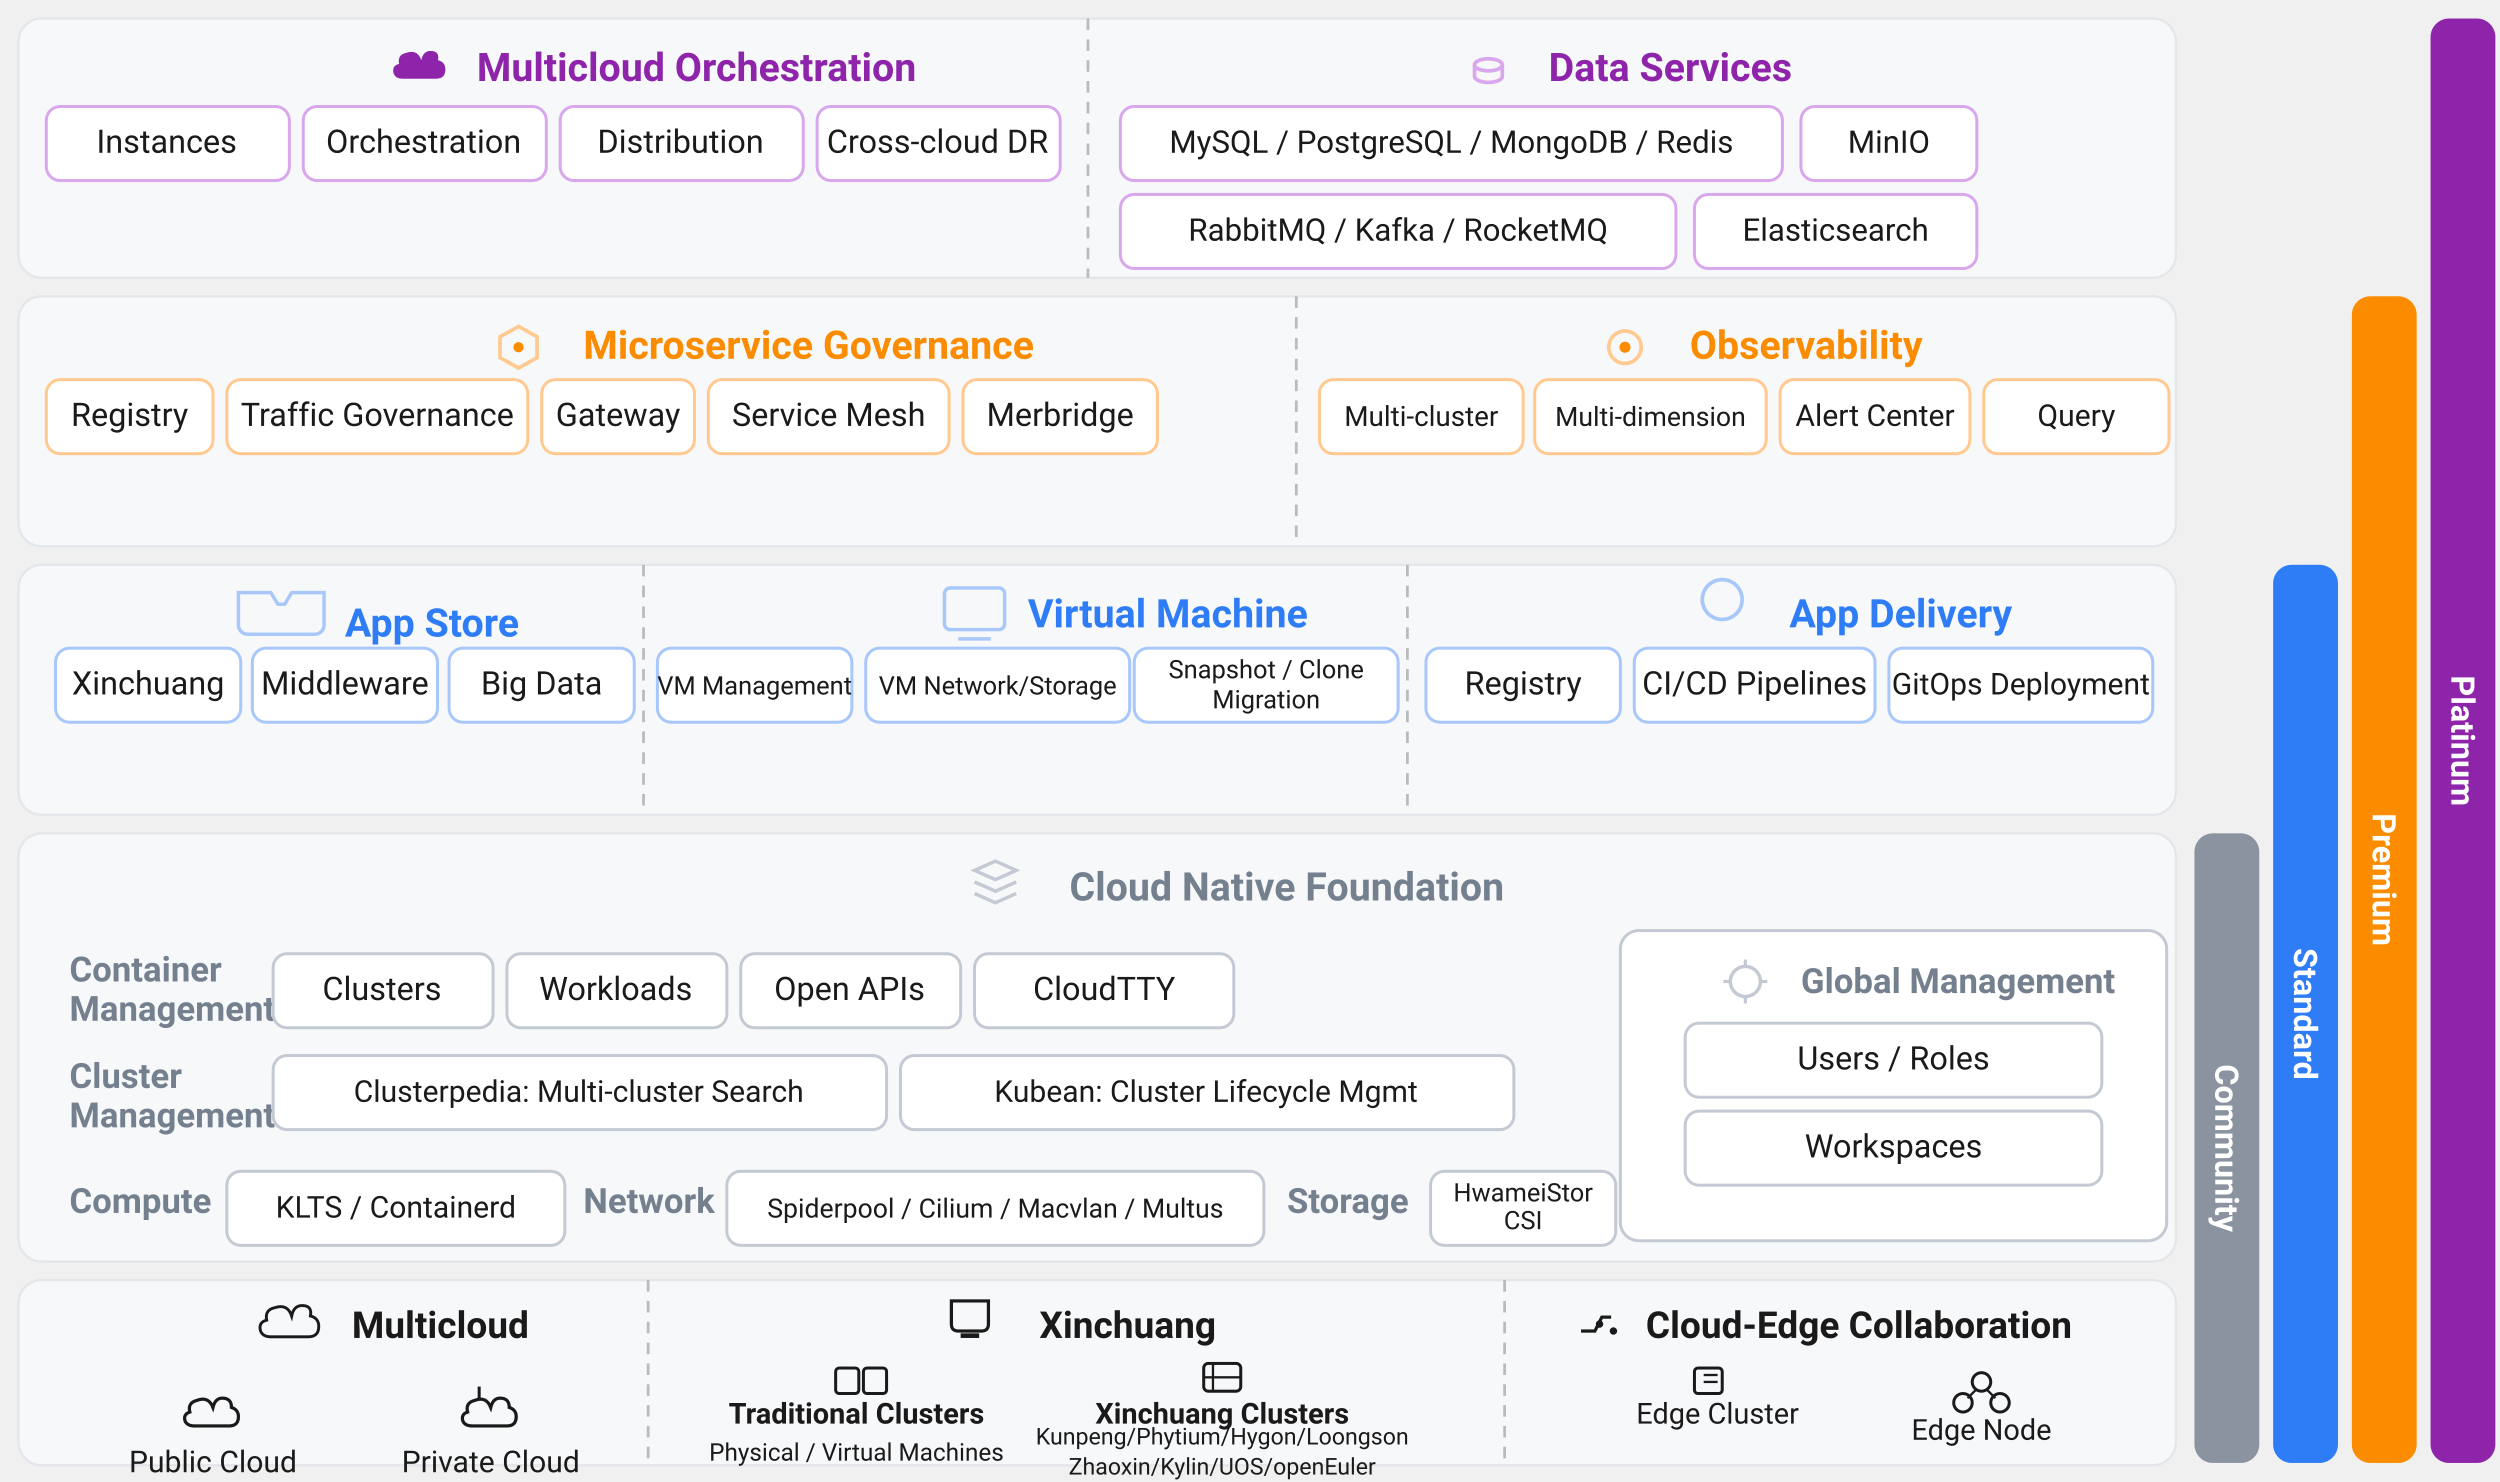
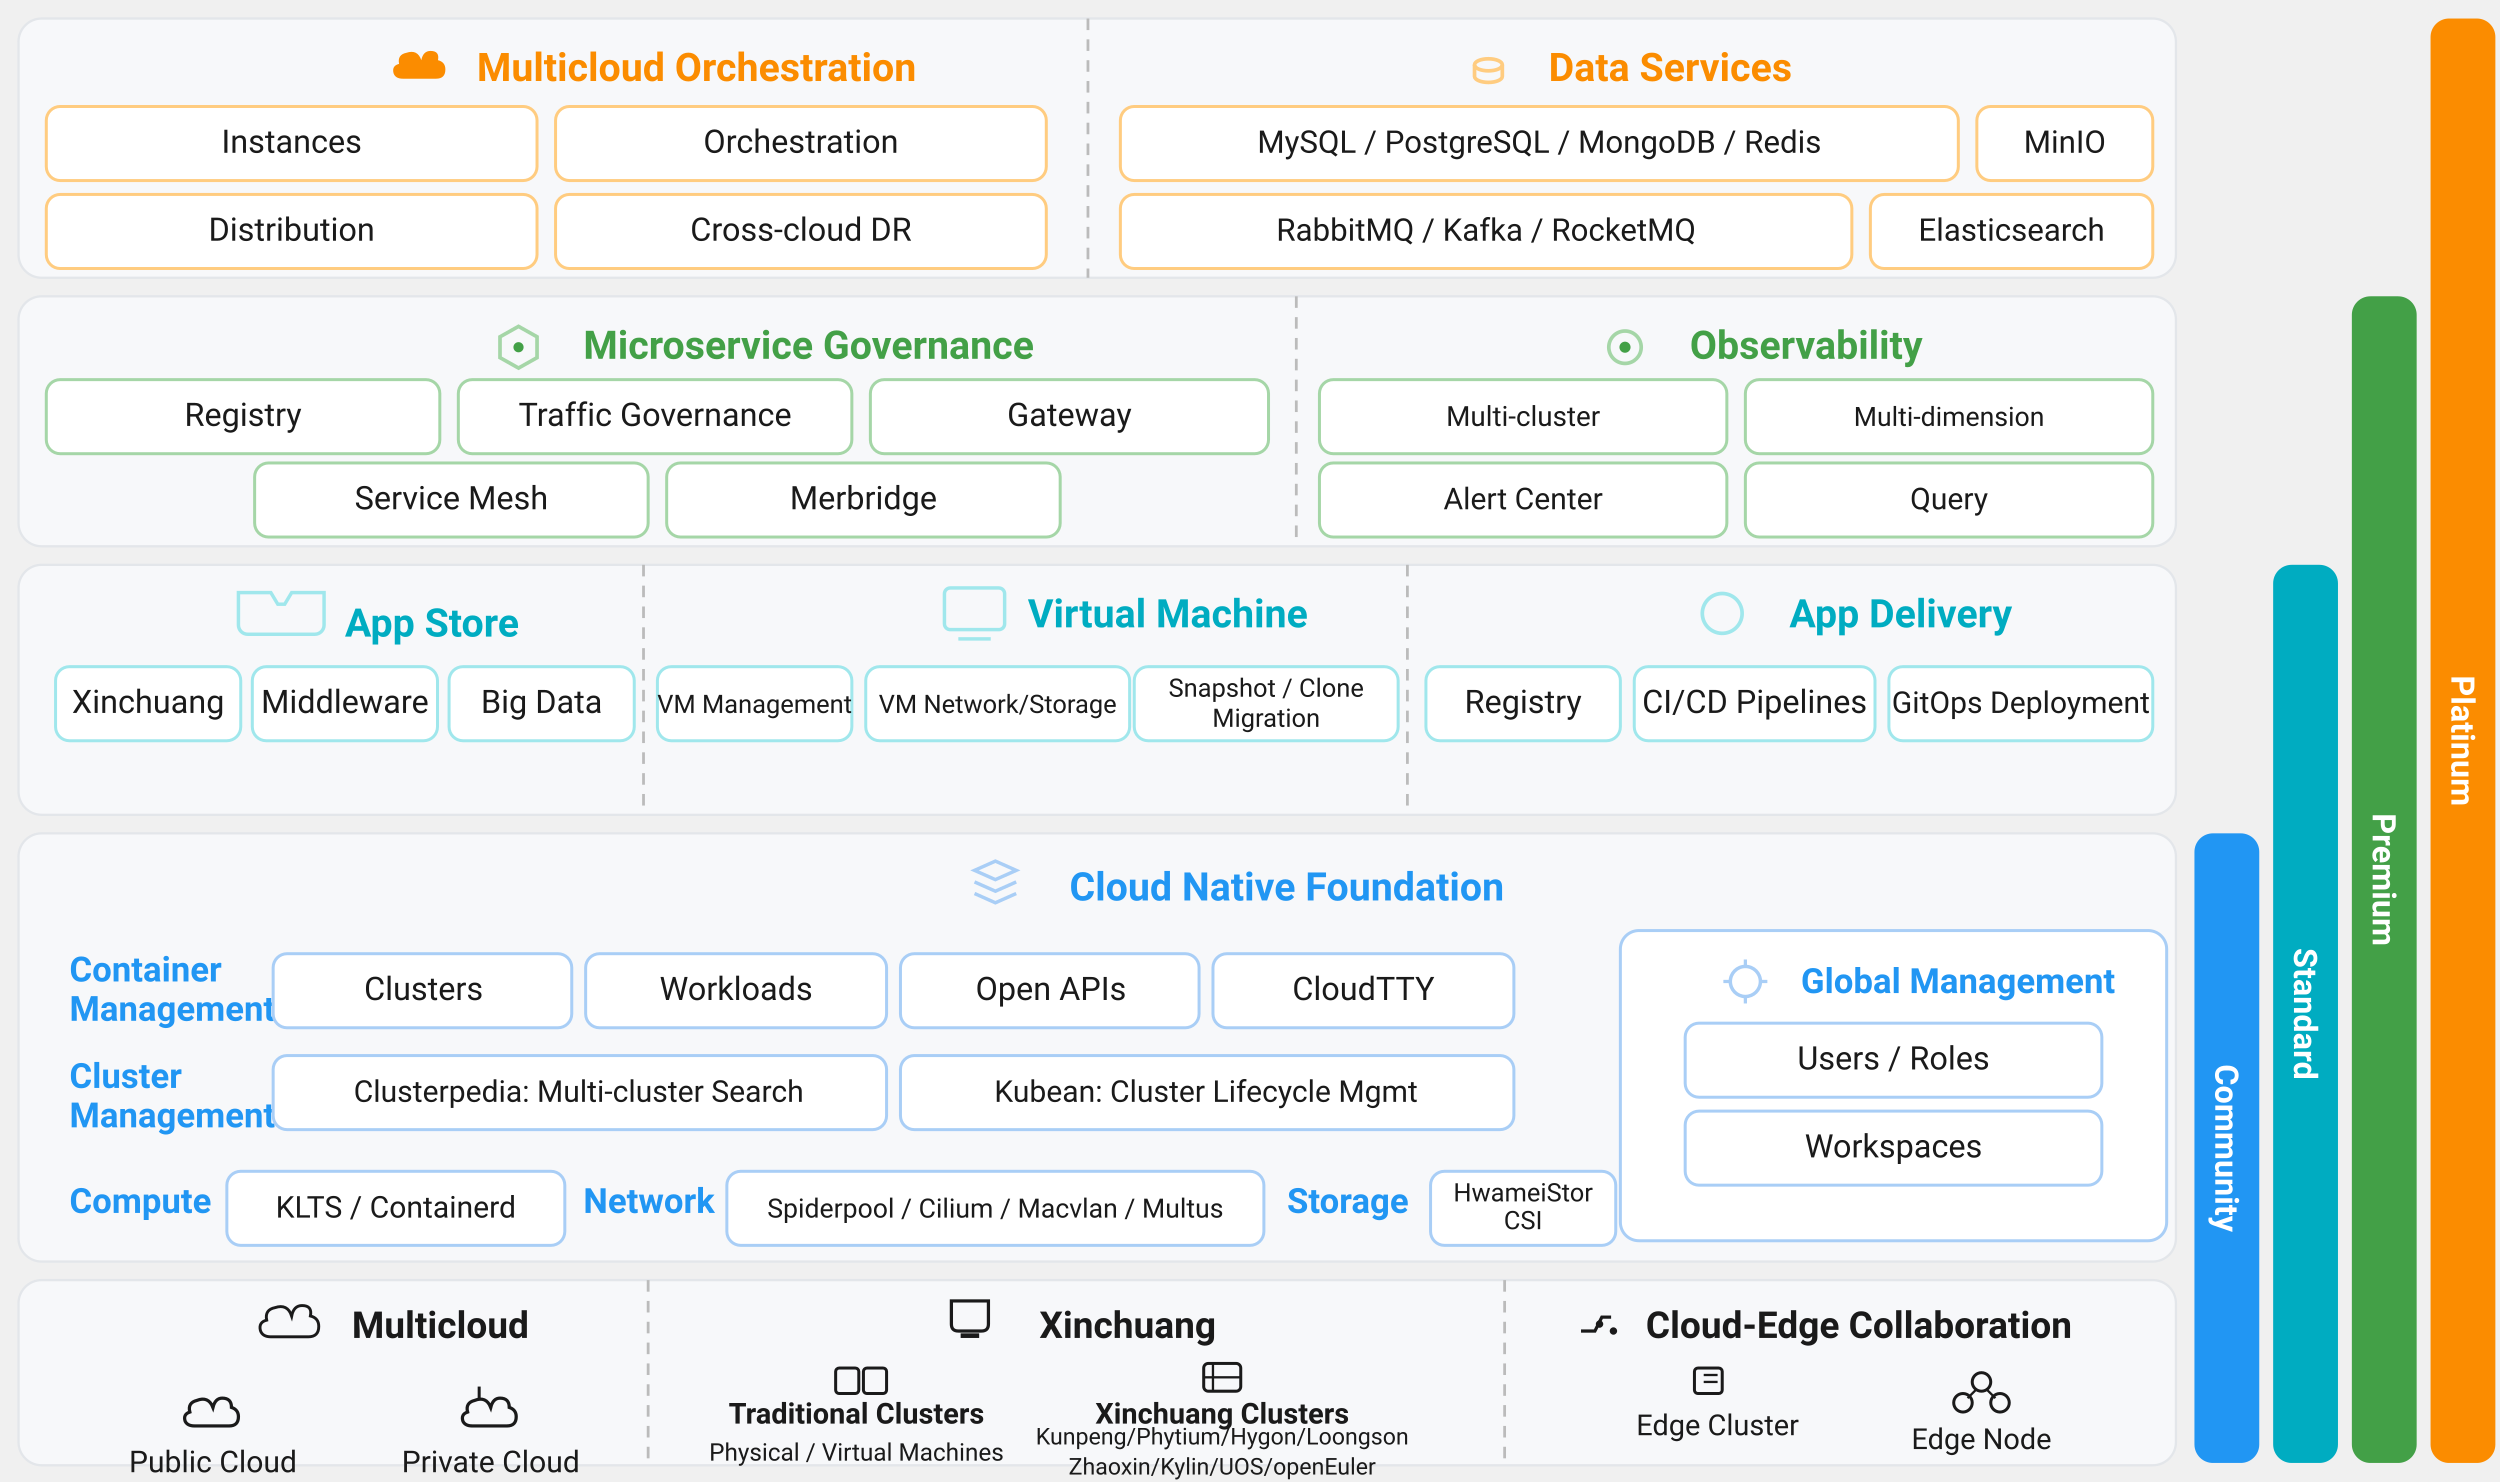
<svg xmlns="http://www.w3.org/2000/svg" class="dce-arch" viewBox="0 0 1080 640" font-family="system-ui,-apple-system,'Segoe UI',Roboto,'Helvetica Neue',Arial,sans-serif">
  <style>
    .dce-arch .a-bg   { fill: #F7F8FA; stroke: #E3E6EA; }
    .dce-arch .a-fill { fill: #ffffff; }
    .dce-arch .a-bar  { fill: #ffffff; stroke: #D9DDE2; }
    .dce-arch .a-fg   { fill: #1a1a1a; }
    .dce-arch .a-fgS  { stroke: #1a1a1a; }
    .dce-arch .a-dash { stroke: #BBBBBB; }
-     .dce-arch .a-tP { fill: #8E24AA; }
-     .dce-arch .a-tO { fill: #FB8C00; }
-     .dce-arch .a-tB { fill: #2E7CF6; }
-     .dce-arch .a-tG { fill: #75808F; }
-     .dce-arch .a-sP { stroke: #D8A7EC; }
-     .dce-arch .a-sO { stroke: #FFC98F; }
-     .dce-arch .a-sB { stroke: #A8C7FA; }
-     .dce-arch .a-sG { stroke: #C4CAD3; }
+     .dce-arch .a-tP { fill: #FB8C00; }
+     .dce-arch .a-tO { fill: #43A047; }
+     .dce-arch .a-tB { fill: #00ACC1; }
+     .dce-arch .a-tG { fill: #2196F3; }
+     .dce-arch .a-sP { stroke: #FFCC80; }
+     .dce-arch .a-sO { stroke: #A5D6A7; }
+     .dce-arch .a-sB { stroke: #A0E7EC; }
+     .dce-arch .a-sG { stroke: #A9CEF6; }
    @media (prefers-color-scheme: dark) {
      .dce-arch .a-bg   { fill: #1F2227; stroke: #343A44; }
      .dce-arch .a-fill { fill: #2A2F36; }
      .dce-arch .a-bar  { fill: #2A2F36; stroke: #3C434E; }
      .dce-arch .a-fg   { fill: #E6E8EB; }
      .dce-arch .a-fgS  { stroke: #E6E8EB; }
      .dce-arch .a-dash { stroke: #7A8088; }
-       .dce-arch .a-tP { fill: #D1A3E8; }
-       .dce-arch .a-tO { fill: #FFB74D; }
-       .dce-arch .a-tB { fill: #82ADEF; }
-       .dce-arch .a-tG { fill: #A6AEBA; }
+       .dce-arch .a-tP { fill: #FFB74D; }
+       .dce-arch .a-tO { fill: #81C784; }
+       .dce-arch .a-tB { fill: #4DD0E1; }
+       .dce-arch .a-tG { fill: #64B5F6; }
    }
  </style>
  <rect x="8" y="8" width="932" height="112" rx="10" class="a-bg" />
  <line x1="470" y1="8" x2="470" y2="120" class="a-dash" stroke-width="1.2" stroke-dasharray="5 4" />
  <g transform="translate(206,30)">
    <path d="M0,-5 Q-2,-11 -8,-9 Q-13,-8 -12,-3 Q-16,-2 -15,2 Q-14,5 -10,5 L8,5 Q13,5 13,0 Q13,-4 9,-5 Q10,-10 5,-10 Q1,-10 0,-5 Z" class="a-tP" transform="translate(-24,0) scale(0.8)" />
    <text x="0" y="5" font-size="17" font-weight="700" class="a-tP">Multicloud Orchestration</text>
  </g>
  <g font-size="14" class="a-fg" text-anchor="middle">
-     <rect x="20" y="46" width="105" height="32" rx="6" class="a-fill a-sP" stroke-width="1.3" />
-     <text x="72" y="66">Instances</text>
-     <rect x="131" y="46" width="105" height="32" rx="6" class="a-fill a-sP" stroke-width="1.3" />
-     <text x="183" y="66">Orchestration</text>
-     <rect x="242" y="46" width="105" height="32" rx="6" class="a-fill a-sP" stroke-width="1.3" />
-     <text x="294" y="66">Distribution</text>
-     <rect x="353" y="46" width="105" height="32" rx="6" class="a-fill a-sP" stroke-width="1.3" />
-     <text x="405" y="66">Cross-cloud DR</text>
+     <rect x="20" y="46" width="212" height="32" rx="6" class="a-fill a-sP" stroke-width="1.3" />
+     <text x="126" y="66">Instances</text>
+     <rect x="240" y="46" width="212" height="32" rx="6" class="a-fill a-sP" stroke-width="1.3" />
+     <text x="346" y="66">Orchestration</text>
+     <rect x="20" y="84" width="212" height="32" rx="6" class="a-fill a-sP" stroke-width="1.3" />
+     <text x="126" y="104">Distribution</text>
+     <rect x="240" y="84" width="212" height="32" rx="6" class="a-fill a-sP" stroke-width="1.3" />
+     <text x="346" y="104">Cross-cloud DR</text>
  </g>
  <g transform="translate(669,30)">
    <ellipse cx="-26" cy="-2" rx="6" ry="2.6" fill="none" class="a-sP" stroke-width="1.6" />
    <path d="M-32,-2 V3 A6,2.6 0 0 0 -20,3 V-2" fill="none" class="a-sP" stroke-width="1.6" />
    <text x="0" y="5" font-size="17" font-weight="700" class="a-tP">Data Services</text>
  </g>
  <g font-size="13.5" class="a-fg">
-     <rect x="484" y="46" width="286" height="32" rx="6" class="a-fill a-sP" stroke-width="1.3" />
-     <text x="627" y="66" text-anchor="middle">MySQL / PostgreSQL / MongoDB / Redis</text>
-     <rect x="778" y="46" width="76" height="32" rx="6" class="a-fill a-sP" stroke-width="1.3" />
-     <text x="816" y="66" text-anchor="middle">MinIO</text>
-     <rect x="484" y="84" width="240" height="32" rx="6" class="a-fill a-sP" stroke-width="1.3" />
-     <text x="604" y="104" text-anchor="middle">RabbitMQ / Kafka / RocketMQ</text>
-     <rect x="732" y="84" width="122" height="32" rx="6" class="a-fill a-sP" stroke-width="1.3" />
-     <text x="793" y="104" text-anchor="middle">Elasticsearch</text>
+     <rect x="484" y="46" width="362" height="32" rx="6" class="a-fill a-sP" stroke-width="1.3" />
+     <text x="665" y="66" text-anchor="middle">MySQL / PostgreSQL / MongoDB / Redis</text>
+     <rect x="854" y="46" width="76" height="32" rx="6" class="a-fill a-sP" stroke-width="1.3" />
+     <text x="892" y="66" text-anchor="middle">MinIO</text>
+     <rect x="484" y="84" width="316" height="32" rx="6" class="a-fill a-sP" stroke-width="1.3" />
+     <text x="642" y="104" text-anchor="middle">RabbitMQ / Kafka / RocketMQ</text>
+     <rect x="808" y="84" width="122" height="32" rx="6" class="a-fill a-sP" stroke-width="1.3" />
+     <text x="869" y="104" text-anchor="middle">Elasticsearch</text>
  </g>
  <rect x="8" y="128" width="932" height="108" rx="10" class="a-bg" />
  <line x1="560" y1="128" x2="560" y2="236" class="a-dash" stroke-width="1.2" stroke-dasharray="5 4" />
  <g transform="translate(252,150)">
    <path d="M0,-9 L8,-4.5 L8,4.5 L0,9 L-8,4.5 L-8,-4.5 Z" fill="none" class="a-sO" stroke-width="1.6" transform="translate(-28,0)" />
    <circle r="2.2" class="a-tO" transform="translate(-28,0)" />
    <text x="0" y="5" font-size="17" font-weight="700" class="a-tO">Microservice Governance</text>
  </g>
  <g font-size="14" class="a-fg" text-anchor="middle">
-     <rect x="20" y="164" width="72" height="32" rx="6" class="a-fill a-sO" stroke-width="1.3" />
-     <text x="56" y="184">Registry</text>
-     <rect x="98" y="164" width="130" height="32" rx="6" class="a-fill a-sO" stroke-width="1.3" />
-     <text x="163" y="184">Traffic Governance</text>
-     <rect x="234" y="164" width="66" height="32" rx="6" class="a-fill a-sO" stroke-width="1.3" />
-     <text x="267" y="184">Gateway</text>
-     <rect x="306" y="164" width="104" height="32" rx="6" class="a-fill a-sO" stroke-width="1.3" />
-     <text x="358" y="184">Service Mesh</text>
-     <rect x="416" y="164" width="84" height="32" rx="6" class="a-fill a-sO" stroke-width="1.3" />
-     <text x="458" y="184">Merbridge</text>
+     <rect x="20" y="164" width="170" height="32" rx="6" class="a-fill a-sO" stroke-width="1.3" />
+     <text x="105" y="184">Registry</text>
+     <rect x="198" y="164" width="170" height="32" rx="6" class="a-fill a-sO" stroke-width="1.3" />
+     <text x="283" y="184">Traffic Governance</text>
+     <rect x="376" y="164" width="172" height="32" rx="6" class="a-fill a-sO" stroke-width="1.3" />
+     <text x="462" y="184">Gateway</text>
+     <rect x="110" y="200" width="170" height="32" rx="6" class="a-fill a-sO" stroke-width="1.3" />
+     <text x="195" y="220">Service Mesh</text>
+     <rect x="288" y="200" width="170" height="32" rx="6" class="a-fill a-sO" stroke-width="1.3" />
+     <text x="373" y="220">Merbridge</text>
  </g>
  <g transform="translate(730,150)">
    <circle cx="-28" cy="0" r="7" fill="none" class="a-sO" stroke-width="1.6" />
    <circle cx="-28" cy="0" r="2.4" class="a-tO" />
    <text x="0" y="5" font-size="17" font-weight="700" class="a-tO">Observability</text>
  </g>
  <g font-size="14" class="a-fg" text-anchor="middle">
-     <rect x="570" y="164" width="88" height="32" rx="6" class="a-fill a-sO" stroke-width="1.3" />
-     <text x="614" y="184" font-size="12">Multi-cluster</text>
-     <rect x="663" y="164" width="100" height="32" rx="6" class="a-fill a-sO" stroke-width="1.3" />
-     <text x="713" y="184" font-size="11.5">Multi-dimension</text>
-     <rect x="769" y="164" width="82" height="32" rx="6" class="a-fill a-sO" stroke-width="1.3" />
-     <text x="810" y="184" font-size="13">Alert Center</text>
-     <rect x="857" y="164" width="80" height="32" rx="6" class="a-fill a-sO" stroke-width="1.3" />
-     <text x="897" y="184" font-size="13">Query</text>
+     <rect x="570" y="164" width="176" height="32" rx="6" class="a-fill a-sO" stroke-width="1.3" />
+     <text x="658" y="184" font-size="12">Multi-cluster</text>
+     <rect x="754" y="164" width="176" height="32" rx="6" class="a-fill a-sO" stroke-width="1.3" />
+     <text x="842" y="184" font-size="11.5">Multi-dimension</text>
+     <rect x="570" y="200" width="176" height="32" rx="6" class="a-fill a-sO" stroke-width="1.3" />
+     <text x="658" y="220" font-size="13">Alert Center</text>
+     <rect x="754" y="200" width="176" height="32" rx="6" class="a-fill a-sO" stroke-width="1.3" />
+     <text x="842" y="220" font-size="13">Query</text>
  </g>
  <rect x="8" y="244" width="932" height="108" rx="10" class="a-bg" />
  <line x1="278" y1="244" x2="278" y2="352" class="a-dash" stroke-width="1.2" stroke-dasharray="5 4" />
  <line x1="608" y1="244" x2="608" y2="352" class="a-dash" stroke-width="1.2" stroke-dasharray="5 4" />
  <g transform="translate(149,266)">
    <path d="M-32,-6 h14 l3,5 h3 l3,-5 h14 v14 a4,4 0 0 1 -4,4 h-29 a4,4 0 0 1 -4,-4 Z" fill="none" class="a-sB" stroke-width="1.5" transform="translate(-14,-4)" />
    <text x="0" y="9" font-size="17" font-weight="700" class="a-tB">App Store</text>
  </g>
  <g font-size="14" class="a-fg" text-anchor="middle">
-     <rect x="24" y="280" width="80" height="32" rx="6" class="a-fill a-sB" stroke-width="1.3" />
-     <text x="64" y="300">Xinchuang</text>
-     <rect x="109" y="280" width="80" height="32" rx="6" class="a-fill a-sB" stroke-width="1.3" />
-     <text x="149" y="300">Middleware</text>
-     <rect x="194" y="280" width="80" height="32" rx="6" class="a-fill a-sB" stroke-width="1.3" />
-     <text x="234" y="300">Big Data</text>
+     <rect x="24" y="288" width="80" height="32" rx="6" class="a-fill a-sB" stroke-width="1.3" />
+     <text x="64" y="308">Xinchuang</text>
+     <rect x="109" y="288" width="80" height="32" rx="6" class="a-fill a-sB" stroke-width="1.3" />
+     <text x="149" y="308">Middleware</text>
+     <rect x="194" y="288" width="80" height="32" rx="6" class="a-fill a-sB" stroke-width="1.3" />
+     <text x="234" y="308">Big Data</text>
  </g>
  <g transform="translate(444,266)">
    <rect x="-36" y="-12" width="26" height="18" rx="2.5" fill="none" class="a-sB" stroke-width="1.5" />
    <line x1="-30" y1="10" x2="-16" y2="10" class="a-sB" stroke-width="1.5" />
    <text x="0" y="5" font-size="17" font-weight="700" class="a-tB">Virtual Machine</text>
  </g>
  <g font-size="13" class="a-fg" text-anchor="middle">
-     <rect x="284" y="280" width="84" height="32" rx="6" class="a-fill a-sB" stroke-width="1.3" />
-     <text x="326" y="300" font-size="11">VM Management</text>
-     <rect x="374" y="280" width="114" height="32" rx="6" class="a-fill a-sB" stroke-width="1.3" />
-     <text x="431" y="300" font-size="11">VM Network/Storage</text>
-     <rect x="490" y="280" width="114" height="32" rx="6" class="a-fill a-sB" stroke-width="1.3" />
-     <text x="547" y="293" font-size="11">Snapshot / Clone</text>
-     <text x="547" y="306" font-size="11">Migration</text>
+     <rect x="284" y="288" width="84" height="32" rx="6" class="a-fill a-sB" stroke-width="1.3" />
+     <text x="326" y="308" font-size="11">VM Management</text>
+     <rect x="374" y="288" width="114" height="32" rx="6" class="a-fill a-sB" stroke-width="1.3" />
+     <text x="431" y="308" font-size="11">VM Network/Storage</text>
+     <rect x="490" y="288" width="114" height="32" rx="6" class="a-fill a-sB" stroke-width="1.3" />
+     <text x="547" y="301" font-size="11">Snapshot / Clone</text>
+     <text x="547" y="314" font-size="11">Migration</text>
  </g>
  <g transform="translate(773,266)">
-     <path d="M-34,-6 A8,8 0 1 1 -20,4 M-20,4 A8,8 0 1 1 -34,-6" fill="none" class="a-sB" stroke-width="1.6" transform="translate(-2,-6)" />
+     <path d="M-34,-6 A8,8 0 1 1 -20,4 M-20,4 A8,8 0 1 1 -34,-6" fill="none" class="a-sB" stroke-width="1.6" transform="translate(-2,0)" />
    <text x="0" y="5" font-size="17" font-weight="700" class="a-tB">App Delivery</text>
  </g>
  <g font-size="14" class="a-fg" text-anchor="middle">
-     <rect x="616" y="280" width="84" height="32" rx="6" class="a-fill a-sB" stroke-width="1.3" />
-     <text x="658" y="300">Registry</text>
-     <rect x="706" y="280" width="104" height="32" rx="6" class="a-fill a-sB" stroke-width="1.3" />
-     <text x="758" y="300">CI/CD Pipelines</text>
-     <rect x="816" y="280" width="114" height="32" rx="6" class="a-fill a-sB" stroke-width="1.3" />
-     <text x="873" y="300" font-size="13">GitOps Deployment</text>
+     <rect x="616" y="288" width="84" height="32" rx="6" class="a-fill a-sB" stroke-width="1.3" />
+     <text x="658" y="308">Registry</text>
+     <rect x="706" y="288" width="104" height="32" rx="6" class="a-fill a-sB" stroke-width="1.3" />
+     <text x="758" y="308">CI/CD Pipelines</text>
+     <rect x="816" y="288" width="114" height="32" rx="6" class="a-fill a-sB" stroke-width="1.3" />
+     <text x="873" y="308" font-size="13">GitOps Deployment</text>
  </g>
  <rect x="8" y="360" width="932" height="185" rx="10" class="a-bg" />
  <g transform="translate(462,384)">
    <path d="M-9,-6 L0,-10 L9,-6 L0,-2 Z M-9,-1 L0,3 L9,-1 M-9,4 L0,8 L9,4" fill="none" class="a-sG" stroke-width="1.5" transform="translate(-32,-2)" />
    <text x="0" y="5" font-size="17" font-weight="700" class="a-tG">Cloud Native Foundation</text>
  </g>
  <rect x="700" y="402" width="236" height="134" rx="8" class="a-fill a-sG" stroke-width="1.3" />
  <g transform="translate(778,424)">
    <circle cx="-24" cy="0" r="6.5" fill="none" class="a-sG" stroke-width="1.5" />
    <g class="a-sG" stroke-width="1.4">
      <line x1="-24" y1="-9.5" x2="-24" y2="-6.5" />
      <line x1="-24" y1="6.5" x2="-24" y2="9.5" />
      <line x1="-33.5" y1="0" x2="-30.5" y2="0" />
      <line x1="-17.5" y1="0" x2="-14.5" y2="0" />
    </g>
    <text x="0" y="5" font-size="15" font-weight="700" class="a-tG">Global Management</text>
  </g>
  <g font-size="14" class="a-fg" text-anchor="middle">
    <rect x="728" y="442" width="180" height="32" rx="6" class="a-fill a-sG" stroke-width="1.3" />
    <text x="818" y="462">Users / Roles</text>
    <rect x="728" y="480" width="180" height="32" rx="6" class="a-fill a-sG" stroke-width="1.3" />
    <text x="818" y="500">Workspaces</text>
  </g>
  <text x="30" y="424" font-size="15" font-weight="700" class="a-tG">Container</text>
  <text x="30" y="441" font-size="15" font-weight="700" class="a-tG">Management</text>
  <g font-size="14" class="a-fg" text-anchor="middle">
-     <rect x="118" y="412" width="95" height="32" rx="6" class="a-fill a-sG" stroke-width="1.3" />
-     <text x="165" y="432">Clusters</text>
-     <rect x="219" y="412" width="95" height="32" rx="6" class="a-fill a-sG" stroke-width="1.3" />
-     <text x="266" y="432">Workloads</text>
-     <rect x="320" y="412" width="95" height="32" rx="6" class="a-fill a-sG" stroke-width="1.3" />
-     <text x="367" y="432">Open APIs</text>
-     <rect x="421" y="412" width="112" height="32" rx="6" class="a-fill a-sG" stroke-width="1.3" />
-     <text x="477" y="432">CloudTTY</text>
+     <rect x="118" y="412" width="129" height="32" rx="6" class="a-fill a-sG" stroke-width="1.3" />
+     <text x="183" y="432">Clusters</text>
+     <rect x="253" y="412" width="130" height="32" rx="6" class="a-fill a-sG" stroke-width="1.3" />
+     <text x="318" y="432">Workloads</text>
+     <rect x="389" y="412" width="129" height="32" rx="6" class="a-fill a-sG" stroke-width="1.3" />
+     <text x="454" y="432">Open APIs</text>
+     <rect x="524" y="412" width="130" height="32" rx="6" class="a-fill a-sG" stroke-width="1.3" />
+     <text x="589" y="432">CloudTTY</text>
  </g>
  <text x="30" y="470" font-size="15" font-weight="700" class="a-tG">Cluster</text>
  <text x="30" y="487" font-size="15" font-weight="700" class="a-tG">Management</text>
  <g font-size="14" class="a-fg" text-anchor="middle">
    <rect x="118" y="456" width="265" height="32" rx="6" class="a-fill a-sG" stroke-width="1.3" />
    <text x="250" y="476" font-size="13">Clusterpedia: Multi-cluster Search</text>
    <rect x="389" y="456" width="265" height="32" rx="6" class="a-fill a-sG" stroke-width="1.3" />
    <text x="521" y="476" font-size="13">Kubean: Cluster Lifecycle Mgmt</text>
  </g>
  <g font-size="15" font-weight="700" class="a-tG">
    <text x="30" y="524">Compute</text>
    <text x="252" y="524">Network</text>
    <text x="556" y="524">Storage</text>
  </g>
  <g font-size="13" class="a-fg" text-anchor="middle">
    <rect x="98" y="506" width="146" height="32" rx="6" class="a-fill a-sG" stroke-width="1.3" />
    <text x="171" y="526">KLTS / Containerd</text>
    <rect x="314" y="506" width="232" height="32" rx="6" class="a-fill a-sG" stroke-width="1.3" />
    <text x="430" y="526" font-size="11.5">Spiderpool / Cilium / Macvlan / Multus</text>
    <rect x="618" y="506" width="80" height="32" rx="6" class="a-fill a-sG" stroke-width="1.3" />
    <text x="658" y="519" font-size="11">HwameiStor</text>
    <text x="658" y="531" font-size="11">CSI</text>
  </g>
  <rect x="8" y="553" width="932" height="80" rx="10" class="a-bg" />
  <line x1="280" y1="553" x2="280" y2="633" class="a-dash" stroke-width="1.2" stroke-dasharray="5 4" />
  <line x1="650" y1="553" x2="650" y2="633" class="a-dash" stroke-width="1.2" stroke-dasharray="5 4" />
  <g transform="translate(152,573)">
    <path d="M0,-5 Q-2,-11 -8,-9 Q-13,-8 -12,-3 Q-16,-2 -15,2 Q-14,5 -10,5 L8,5 Q13,5 13,0 Q13,-4 9,-5 Q10,-10 5,-10 Q1,-10 0,-5 Z" fill="none" class="a-fgS" stroke-width="1.4" transform="translate(-26,0) scale(0.9)" />
    <text x="0" y="5" font-size="16" font-weight="700" class="a-fg">Multicloud</text>
  </g>
  <g font-size="13" class="a-fg" text-anchor="middle">
    <g transform="translate(92,612)">
      <path d="M0,-4 Q-2,-9 -7,-7 Q-11,-6 -10,-2 Q-13,-1 -12,2 Q-11,4 -8,4 L7,4 Q11,4 11,0 Q11,-3 8,-4 Q8,-8 4,-8 Q1,-8 0,-4 Z" fill="none" class="a-fgS" stroke-width="1.4" />
      <text y="24">Public Cloud</text>
    </g>
    <g transform="translate(212,612)">
      <path d="M0,-4 Q-2,-9 -7,-7 Q-11,-6 -10,-2 Q-13,-1 -12,2 Q-11,4 -8,4 L7,4 Q11,4 11,0 Q11,-3 8,-4 Q8,-8 4,-8 Q1,-8 0,-4 Z" fill="none" class="a-fgS" stroke-width="1.4" />
      <line x1="-5" y1="-8" x2="-5" y2="-13" class="a-fgS" stroke-width="1.3" />
      <text y="24">Private Cloud</text>
    </g>
  </g>
  <g transform="translate(449,573)">
    <path d="M-8,-9 h16 v10 q0,3 -3,3 h-10 q-3,0 -3,-3 Z" fill="none" class="a-fgS" stroke-width="1.4" transform="translate(-30,-2)" />
    <rect x="-34" y="3" width="8" height="2" class="a-fg" />
    <text x="0" y="5" font-size="16" font-weight="700" class="a-fg">Xinchuang</text>
  </g>
  <g font-size="13" class="a-fg" text-anchor="middle">
    <g transform="translate(370,612)">
      <rect x="-9" y="-21" width="10" height="11" rx="1.5" fill="none" class="a-fgS" stroke-width="1.3" />
      <rect x="3" y="-21" width="10" height="11" rx="1.5" fill="none" class="a-fgS" stroke-width="1.3" />
      <text y="3" font-size="12.5" font-weight="600">Traditional Clusters</text>
      <text y="19" font-size="10.5">Physical / Virtual Machines</text>
    </g>
    <g transform="translate(528,612)">
      <rect x="-8" y="-23" width="16" height="12" rx="2" fill="none" class="a-fgS" stroke-width="1.3" />
      <line x1="-4" y1="-23" x2="-4" y2="-11" class="a-fgS" stroke-width="1" />
      <line x1="-8" y1="-17" x2="8" y2="-17" class="a-fgS" stroke-width="1" />
      <text y="3" font-size="12.5" font-weight="600">Xinchuang Clusters</text>
      <text y="12" font-size="10">Kunpeng/Phytium/Hygon/Loongson</text>
      <text y="25" font-size="10">Zhaoxin/Kylin/UOS/openEuler</text>
    </g>
  </g>
  <g transform="translate(711,573)">
    <path d="M-28,2 h6 l3,-6 h4" fill="none" class="a-fgS" stroke-width="1.4" />
    <circle cx="-14" cy="2" r="1.6" class="a-fg" />
    <circle cx="-20" cy="-1" r="1.6" class="a-fg" />
    <text x="0" y="5" font-size="16" font-weight="700" class="a-fg">Cloud-Edge Collaboration</text>
  </g>
  <g font-size="13" class="a-fg" text-anchor="middle">
    <g transform="translate(742,612)">
      <rect x="-10" y="-21" width="12" height="11" rx="1.5" fill="none" class="a-fgS" stroke-width="1.3" />
      <line x1="-6" y1="-18" x2="0" y2="-18" class="a-fgS" stroke-width="1" />
      <line x1="-6" y1="-15" x2="0" y2="-15" class="a-fgS" stroke-width="1" />
-       <text y="3" font-size="12.5">Edge Cluster</text>
+       <text y="8" font-size="12.5">Edge Cluster</text>
    </g>
    <g transform="translate(856,610)">
      <circle cx="0" cy="-13" r="4" fill="none" class="a-fgS" stroke-width="1.3" />
      <circle cx="-8" cy="-4" r="4" fill="none" class="a-fgS" stroke-width="1.3" />
      <circle cx="8" cy="-4" r="4" fill="none" class="a-fgS" stroke-width="1.3" />
      <line x1="-2" y1="-10" x2="-6" y2="-6" class="a-fgS" stroke-width="1" />
      <line x1="2" y1="-10" x2="6" y2="-6" class="a-fgS" stroke-width="1" />
-       <text y="12" font-size="12.5">Edge Node</text>
+       <text y="16" font-size="12.5">Edge Node</text>
    </g>
  </g>
  <g font-size="14" font-weight="700" text-anchor="middle">
-     <rect x="948" y="360" width="28" height="272" rx="8" fill="#8B93A1" />
+     <rect x="948" y="360" width="28" height="272" rx="8" fill="#2196F3" />
    <text x="957" y="496" fill="#ffffff" transform="rotate(90 957 496)">Community</text>
-     <rect x="982" y="244" width="28" height="388" rx="8" fill="#2E7CF6" />
+     <rect x="982" y="244" width="28" height="388" rx="8" fill="#00ACC1" />
    <text x="991" y="438" fill="#ffffff" transform="rotate(90 991 438)">Standard</text>
-     <rect x="1016" y="128" width="28" height="504" rx="8" fill="#FB8C00" />
+     <rect x="1016" y="128" width="28" height="504" rx="8" fill="#43A047" />
    <text x="1025" y="380" fill="#ffffff" transform="rotate(90 1025 380)">Premium</text>
-     <rect x="1050" y="8" width="28" height="624" rx="8" fill="#8E24AA" />
+     <rect x="1050" y="8" width="28" height="624" rx="8" fill="#FB8C00" />
    <text x="1059" y="320" fill="#ffffff" transform="rotate(90 1059 320)">Platinum</text>
  </g>
</svg>
